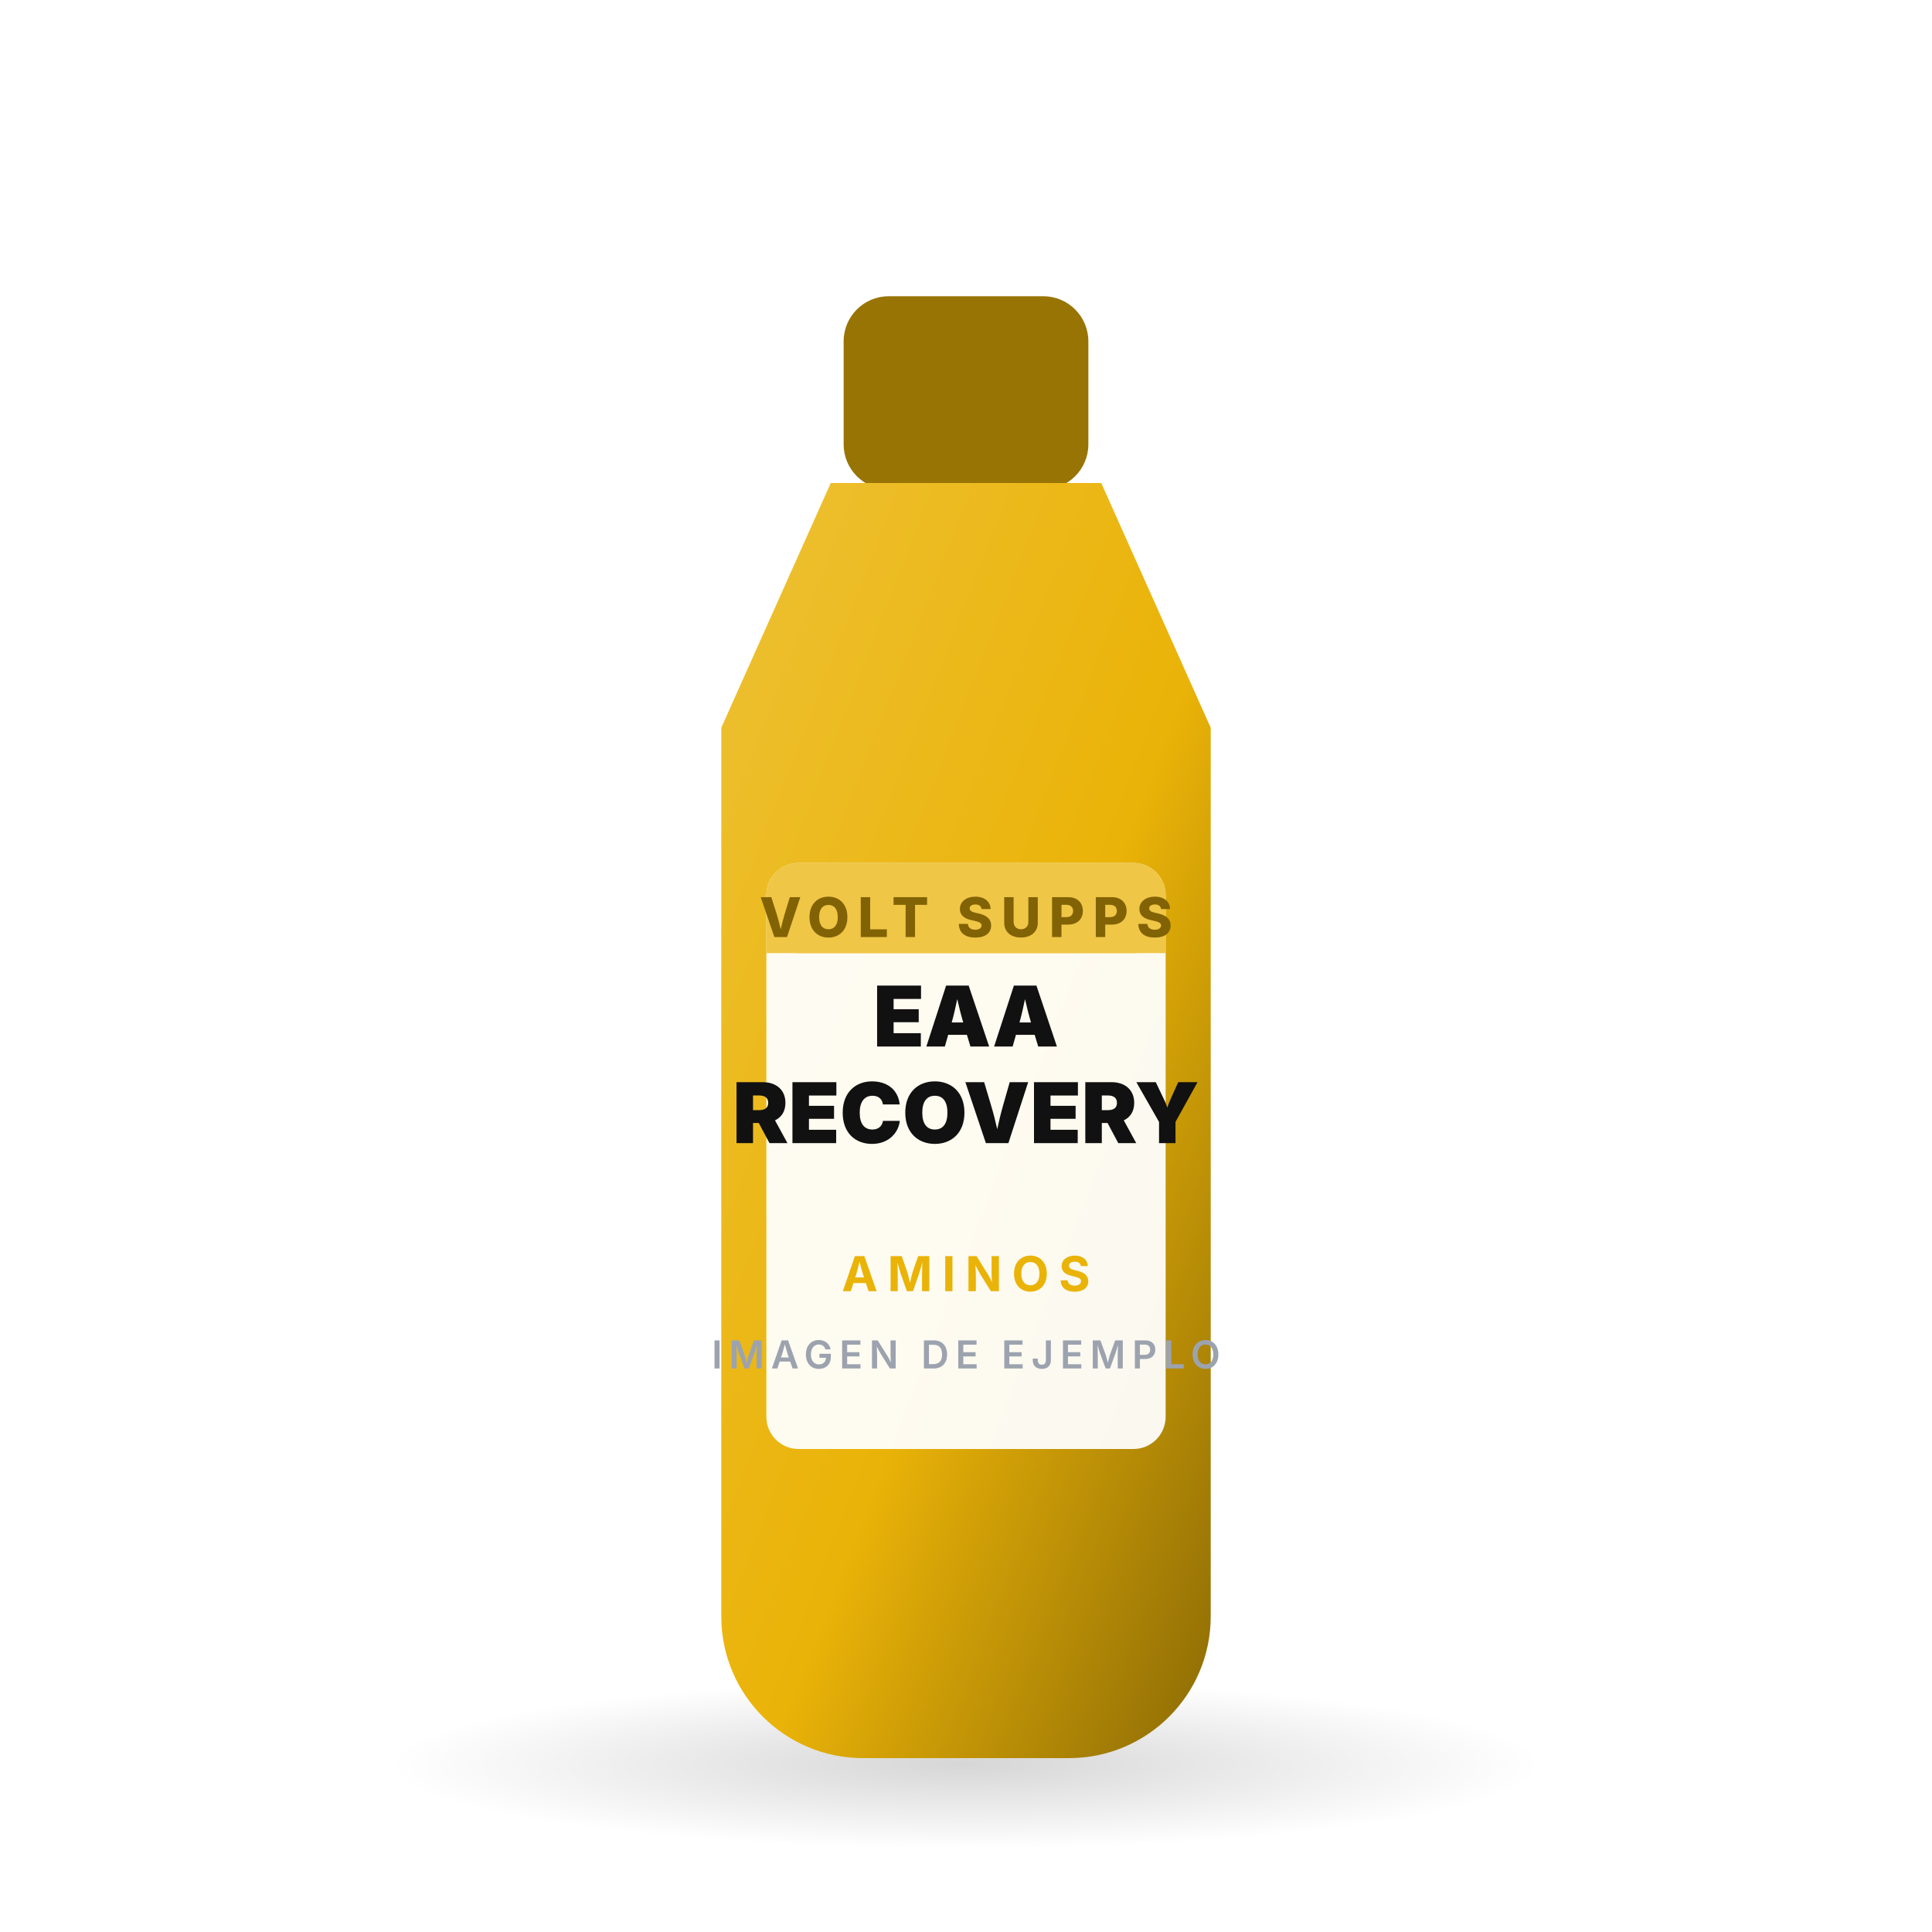
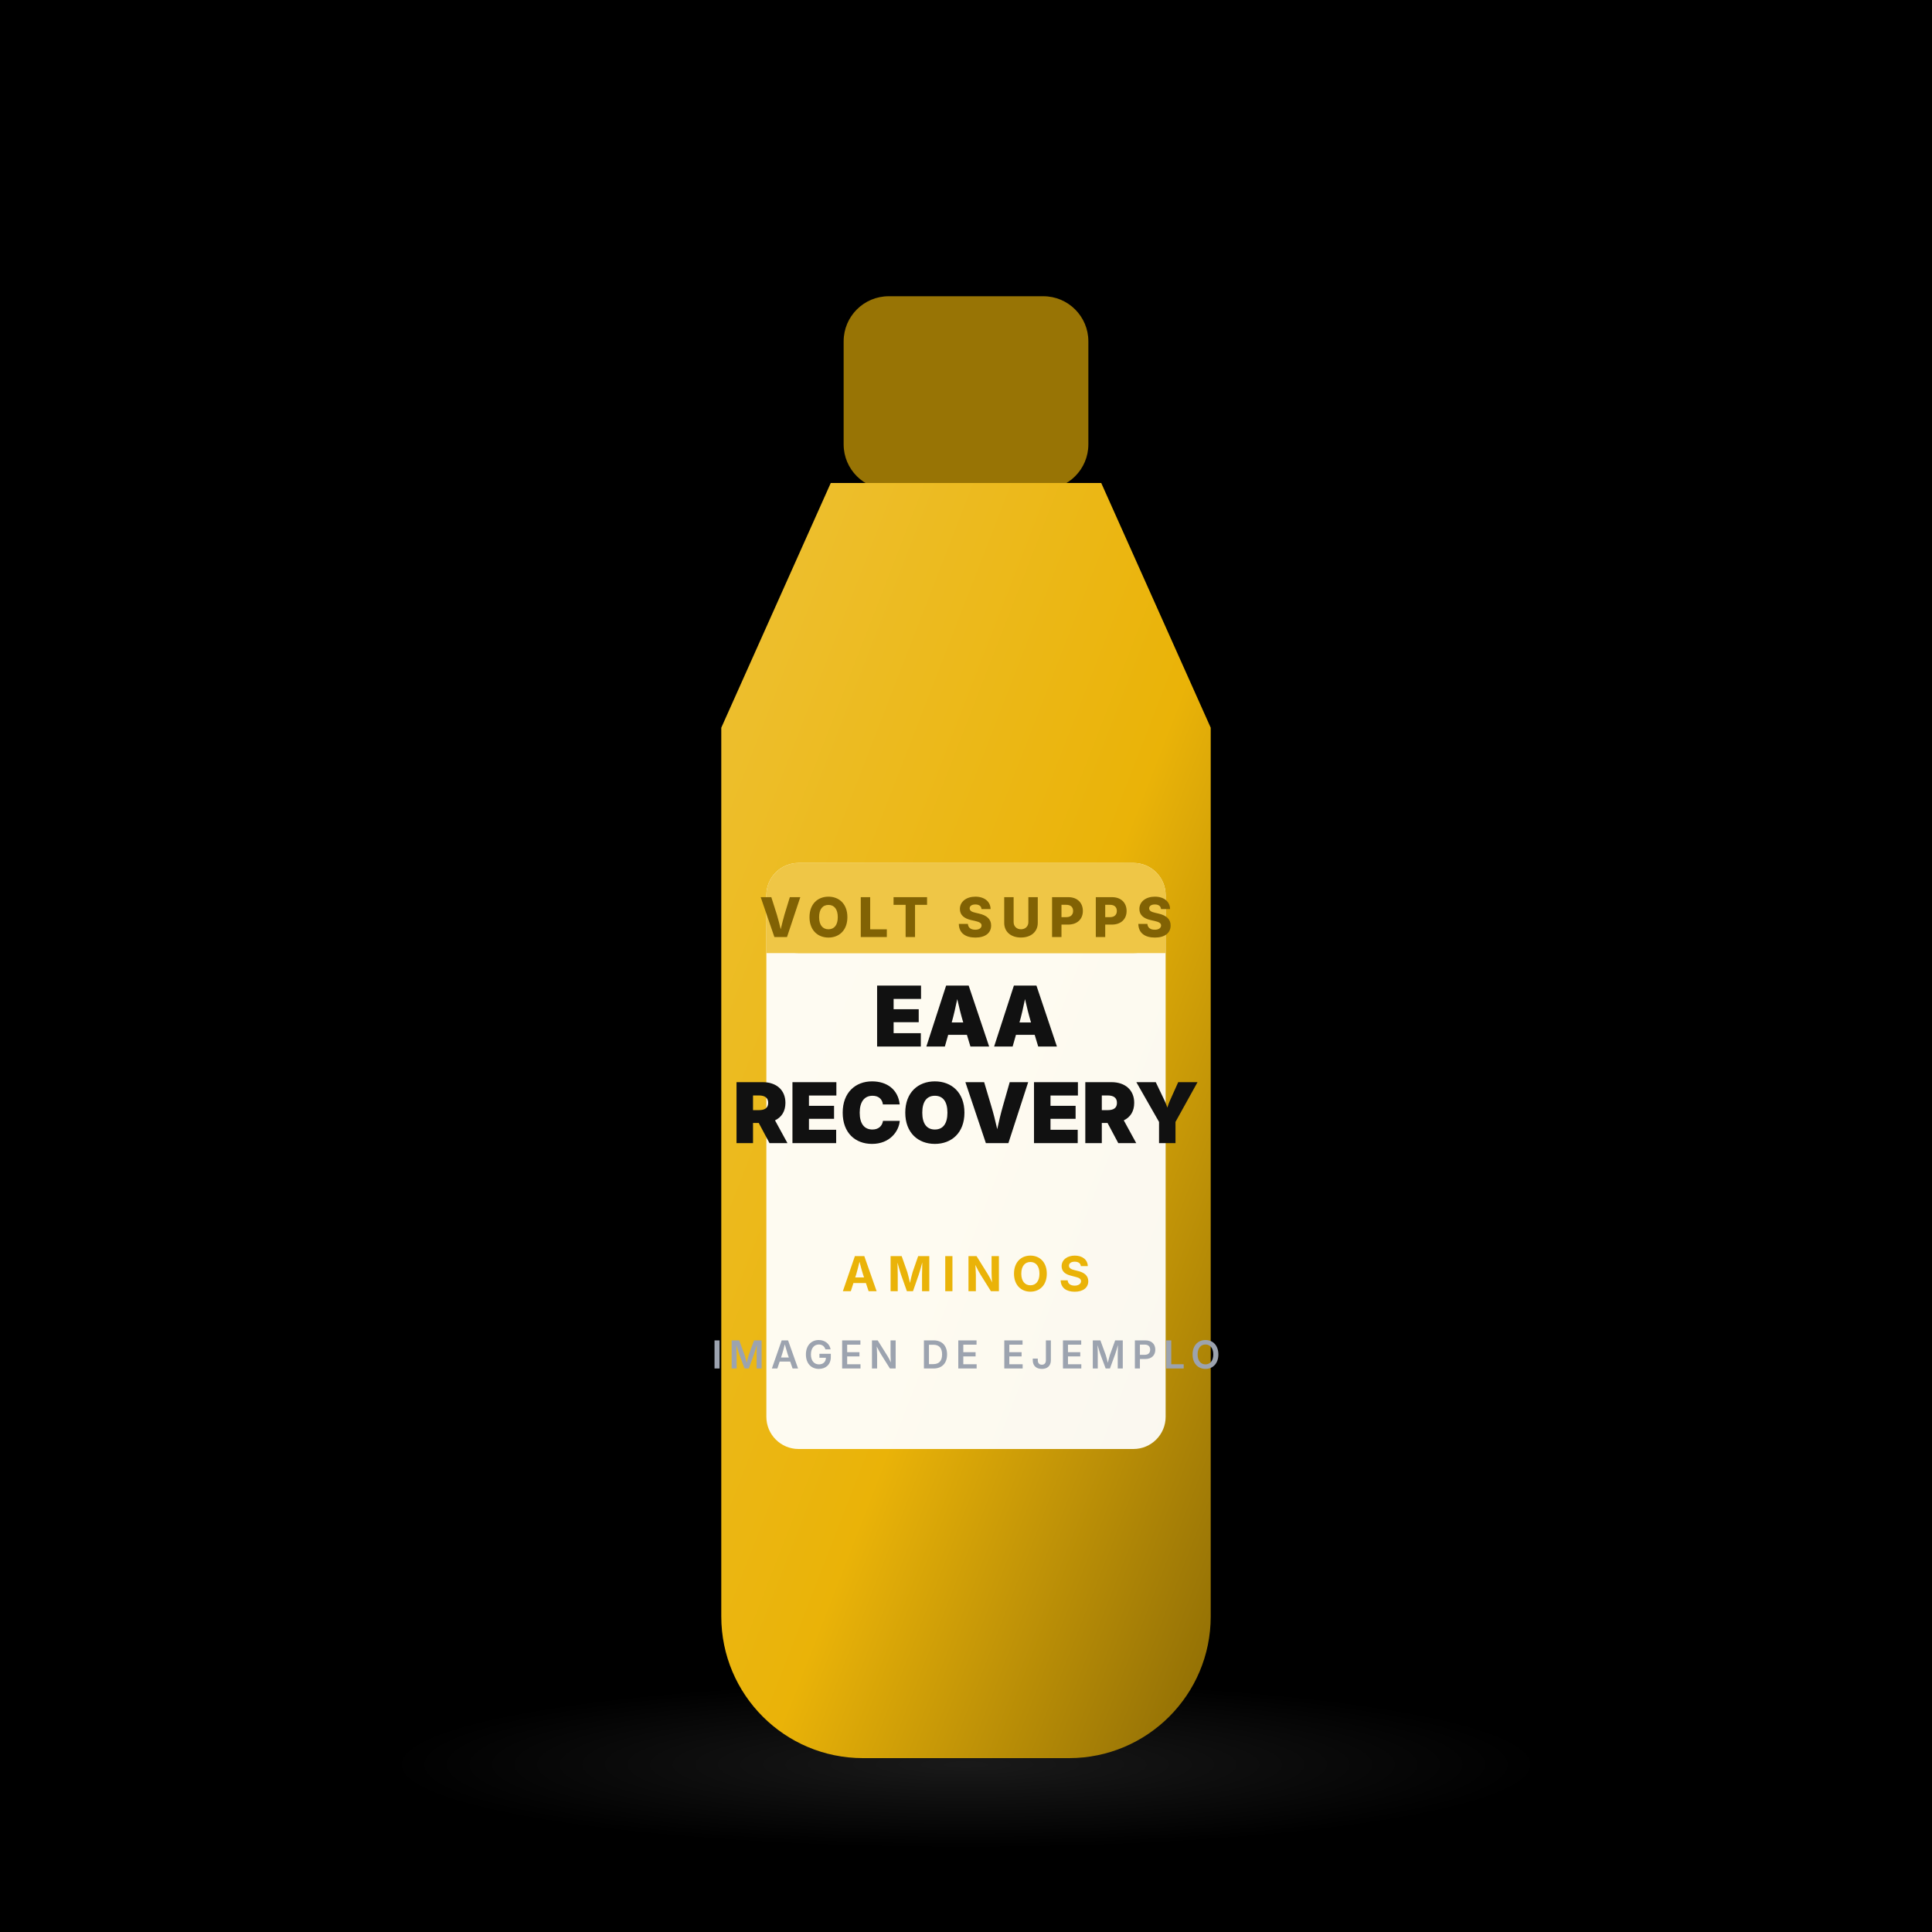
<svg xmlns="http://www.w3.org/2000/svg" viewBox="0 0 600 600" width="600" height="600" role="img" aria-label="Volt EAA Recovery Piña">
  <defs>
    <linearGradient id="cuerpo" x1="0" y1="0" x2="1" y2="1">
      <stop offset="0%" stop-color="#eec134" />
      <stop offset="55%" stop-color="#eab308" />
      <stop offset="100%" stop-color="#8c6b05" />
    </linearGradient>
    <radialGradient id="piso" cx="0.5" cy="0.5" r="0.5">
-       <stop offset="0%" stop-color="#000000" stop-opacity="0.16" />
-       <stop offset="100%" stop-color="#000000" stop-opacity="0" />
+       <stop offset="0%" stop-color="#ffffff" stop-opacity="0.10" />
+       <stop offset="100%" stop-color="#ffffff" stop-opacity="0" />
    </radialGradient>
  </defs>
-   <rect width="600" height="600" fill="#ffffff" />
+   <rect width="600" height="600" fill="#000000" />
  <ellipse cx="300" cy="548" rx="180" ry="26" fill="url(#piso)" />
  <rect x="262" y="92" width="76" height="60" rx="14" fill="#987405" />
  <path d="M258 150 h84 l34 76 v276 a44 44 0 0 1 -44 44 h-64 a44 44 0 0 1 -44 -44 v-276 z" fill="url(#cuerpo)" />
  <rect x="238" y="268" width="124" height="182" rx="10" fill="#ffffff" opacity="0.94" />
  <rect x="238" y="268" width="124" height="28" rx="10" fill="#efc646" />
  <rect x="238" y="286" width="124" height="10" fill="#efc646" />
  <text x="300" y="291" text-anchor="middle" font-family="Inter, Arial, Helvetica, sans-serif" font-size="17" font-weight="800" letter-spacing="2.5" fill="#816204">VOLT SUPPS</text>
  <text x="300" y="325" text-anchor="middle" font-family="Inter, Arial, Helvetica, sans-serif" font-size="26" font-weight="900" fill="#111111">EAA</text>
  <text x="300" y="355" text-anchor="middle" font-family="Inter, Arial, Helvetica, sans-serif" font-size="26" font-weight="900" fill="#111111">RECOVERY</text>
  <text x="300" y="401" text-anchor="middle" font-family="Inter, Arial, Helvetica, sans-serif" font-size="15" font-weight="700" letter-spacing="3" fill="#eab308">AMINOS</text>
  <text x="300" y="425" text-anchor="middle" font-family="Inter, Arial, Helvetica, sans-serif" font-size="12" font-weight="600" letter-spacing="2" fill="#9ca3af">IMAGEN DE EJEMPLO</text>
</svg>
